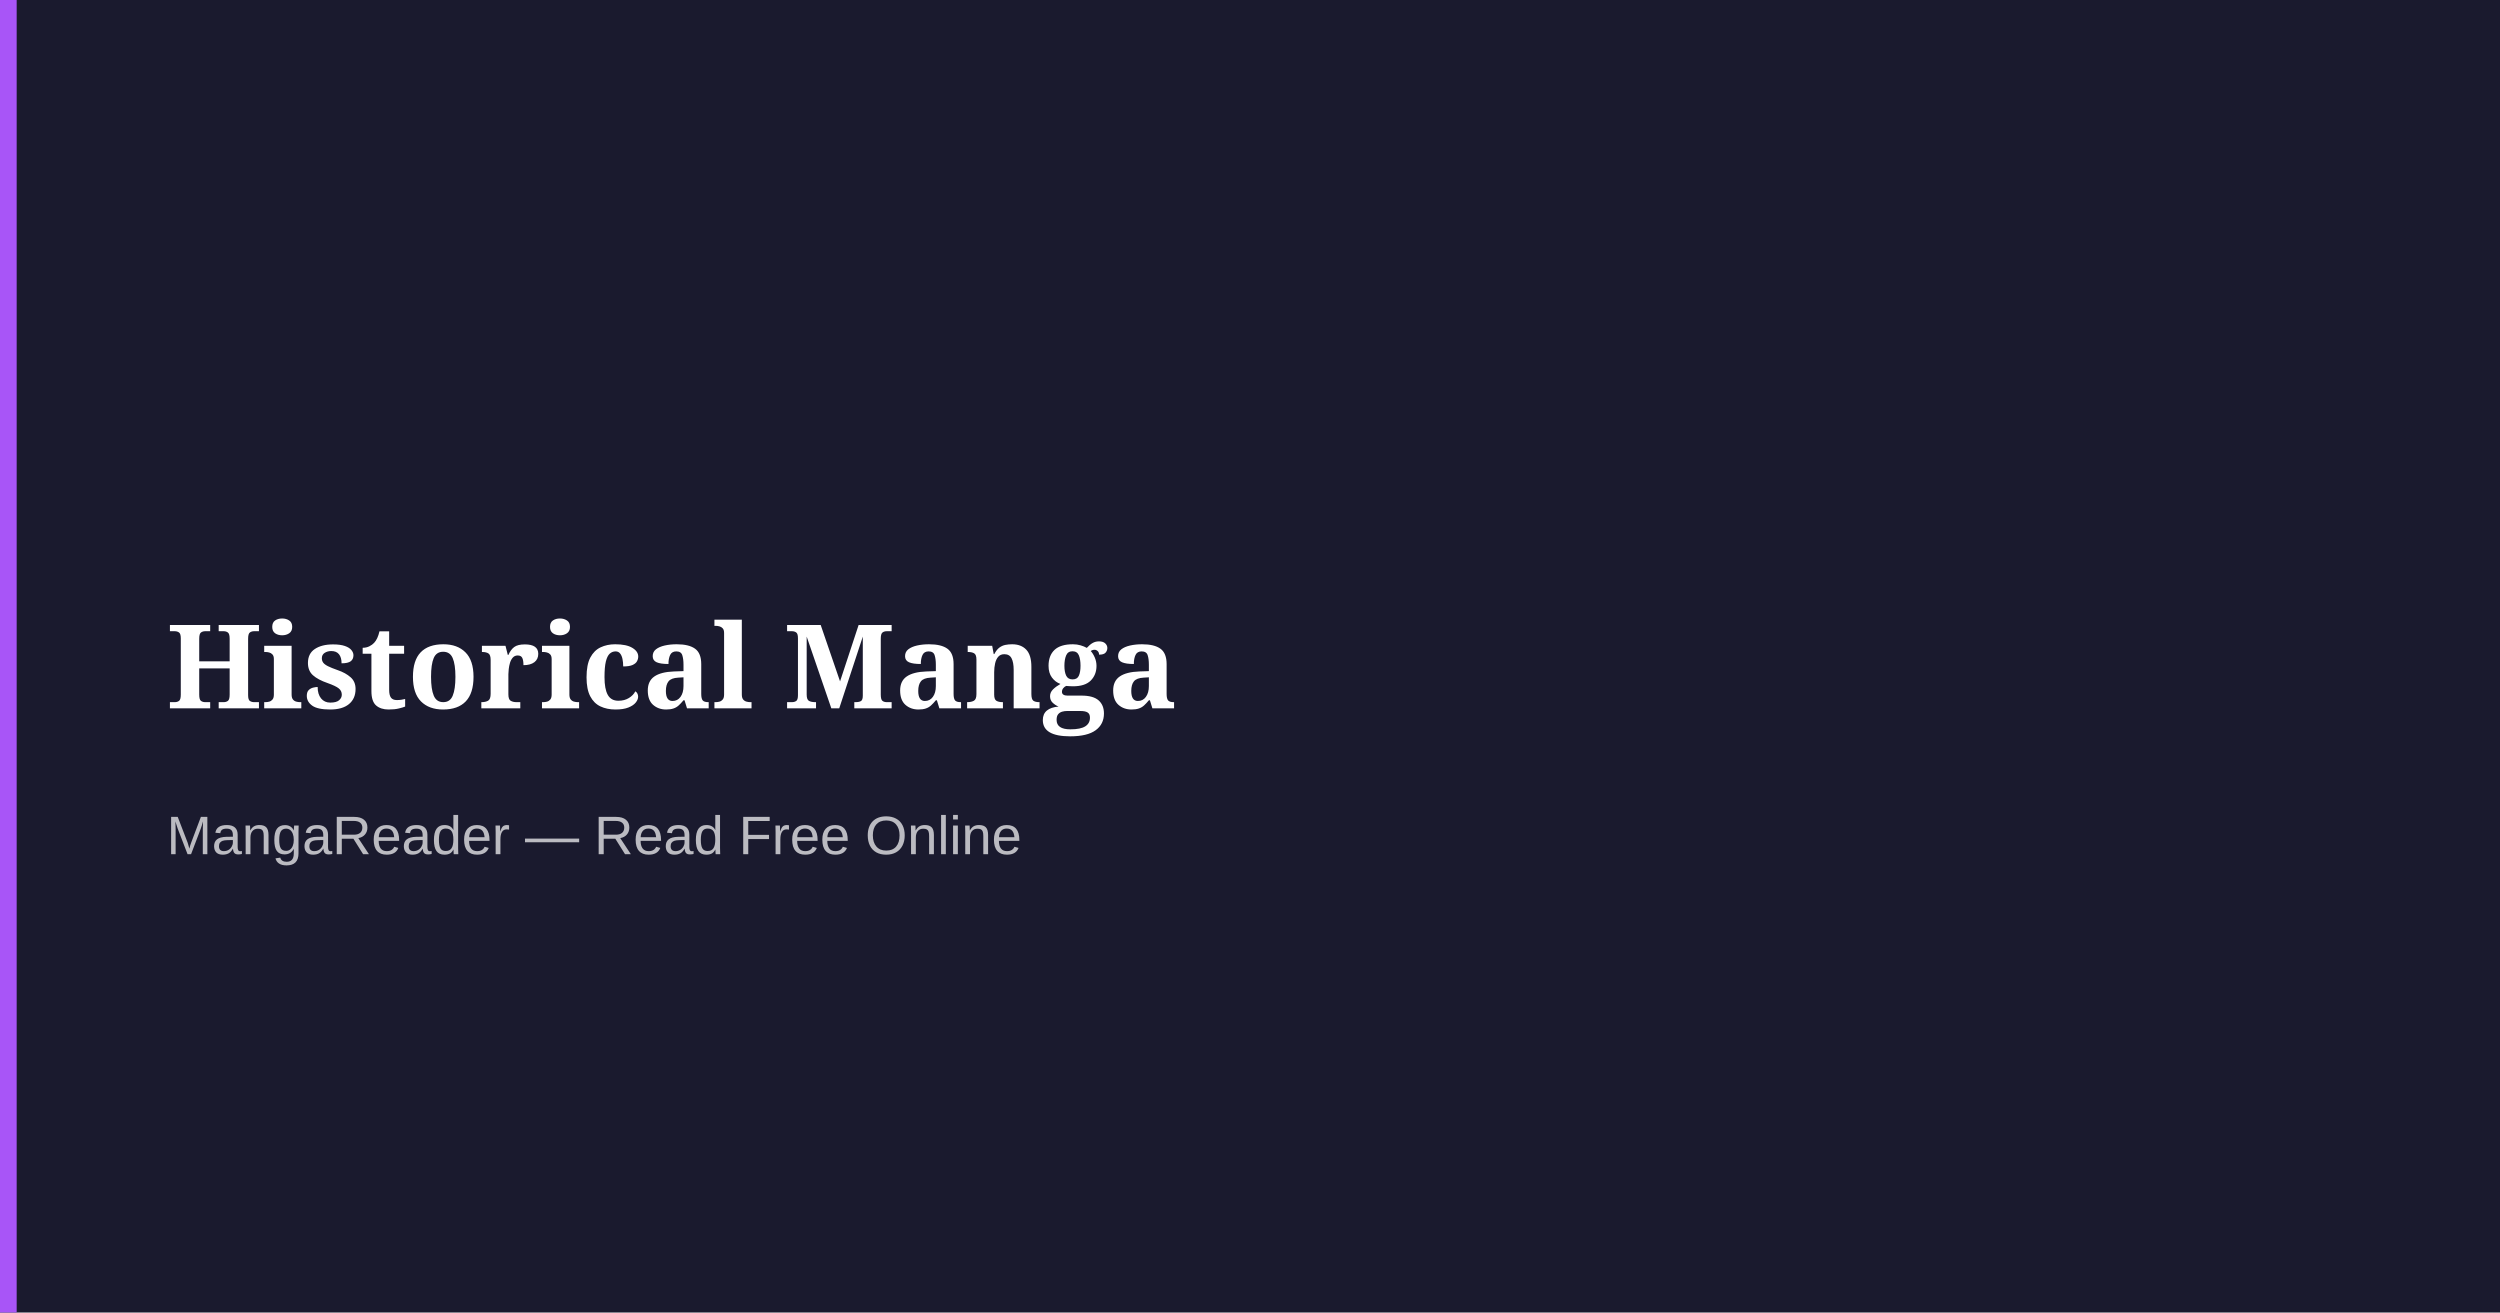
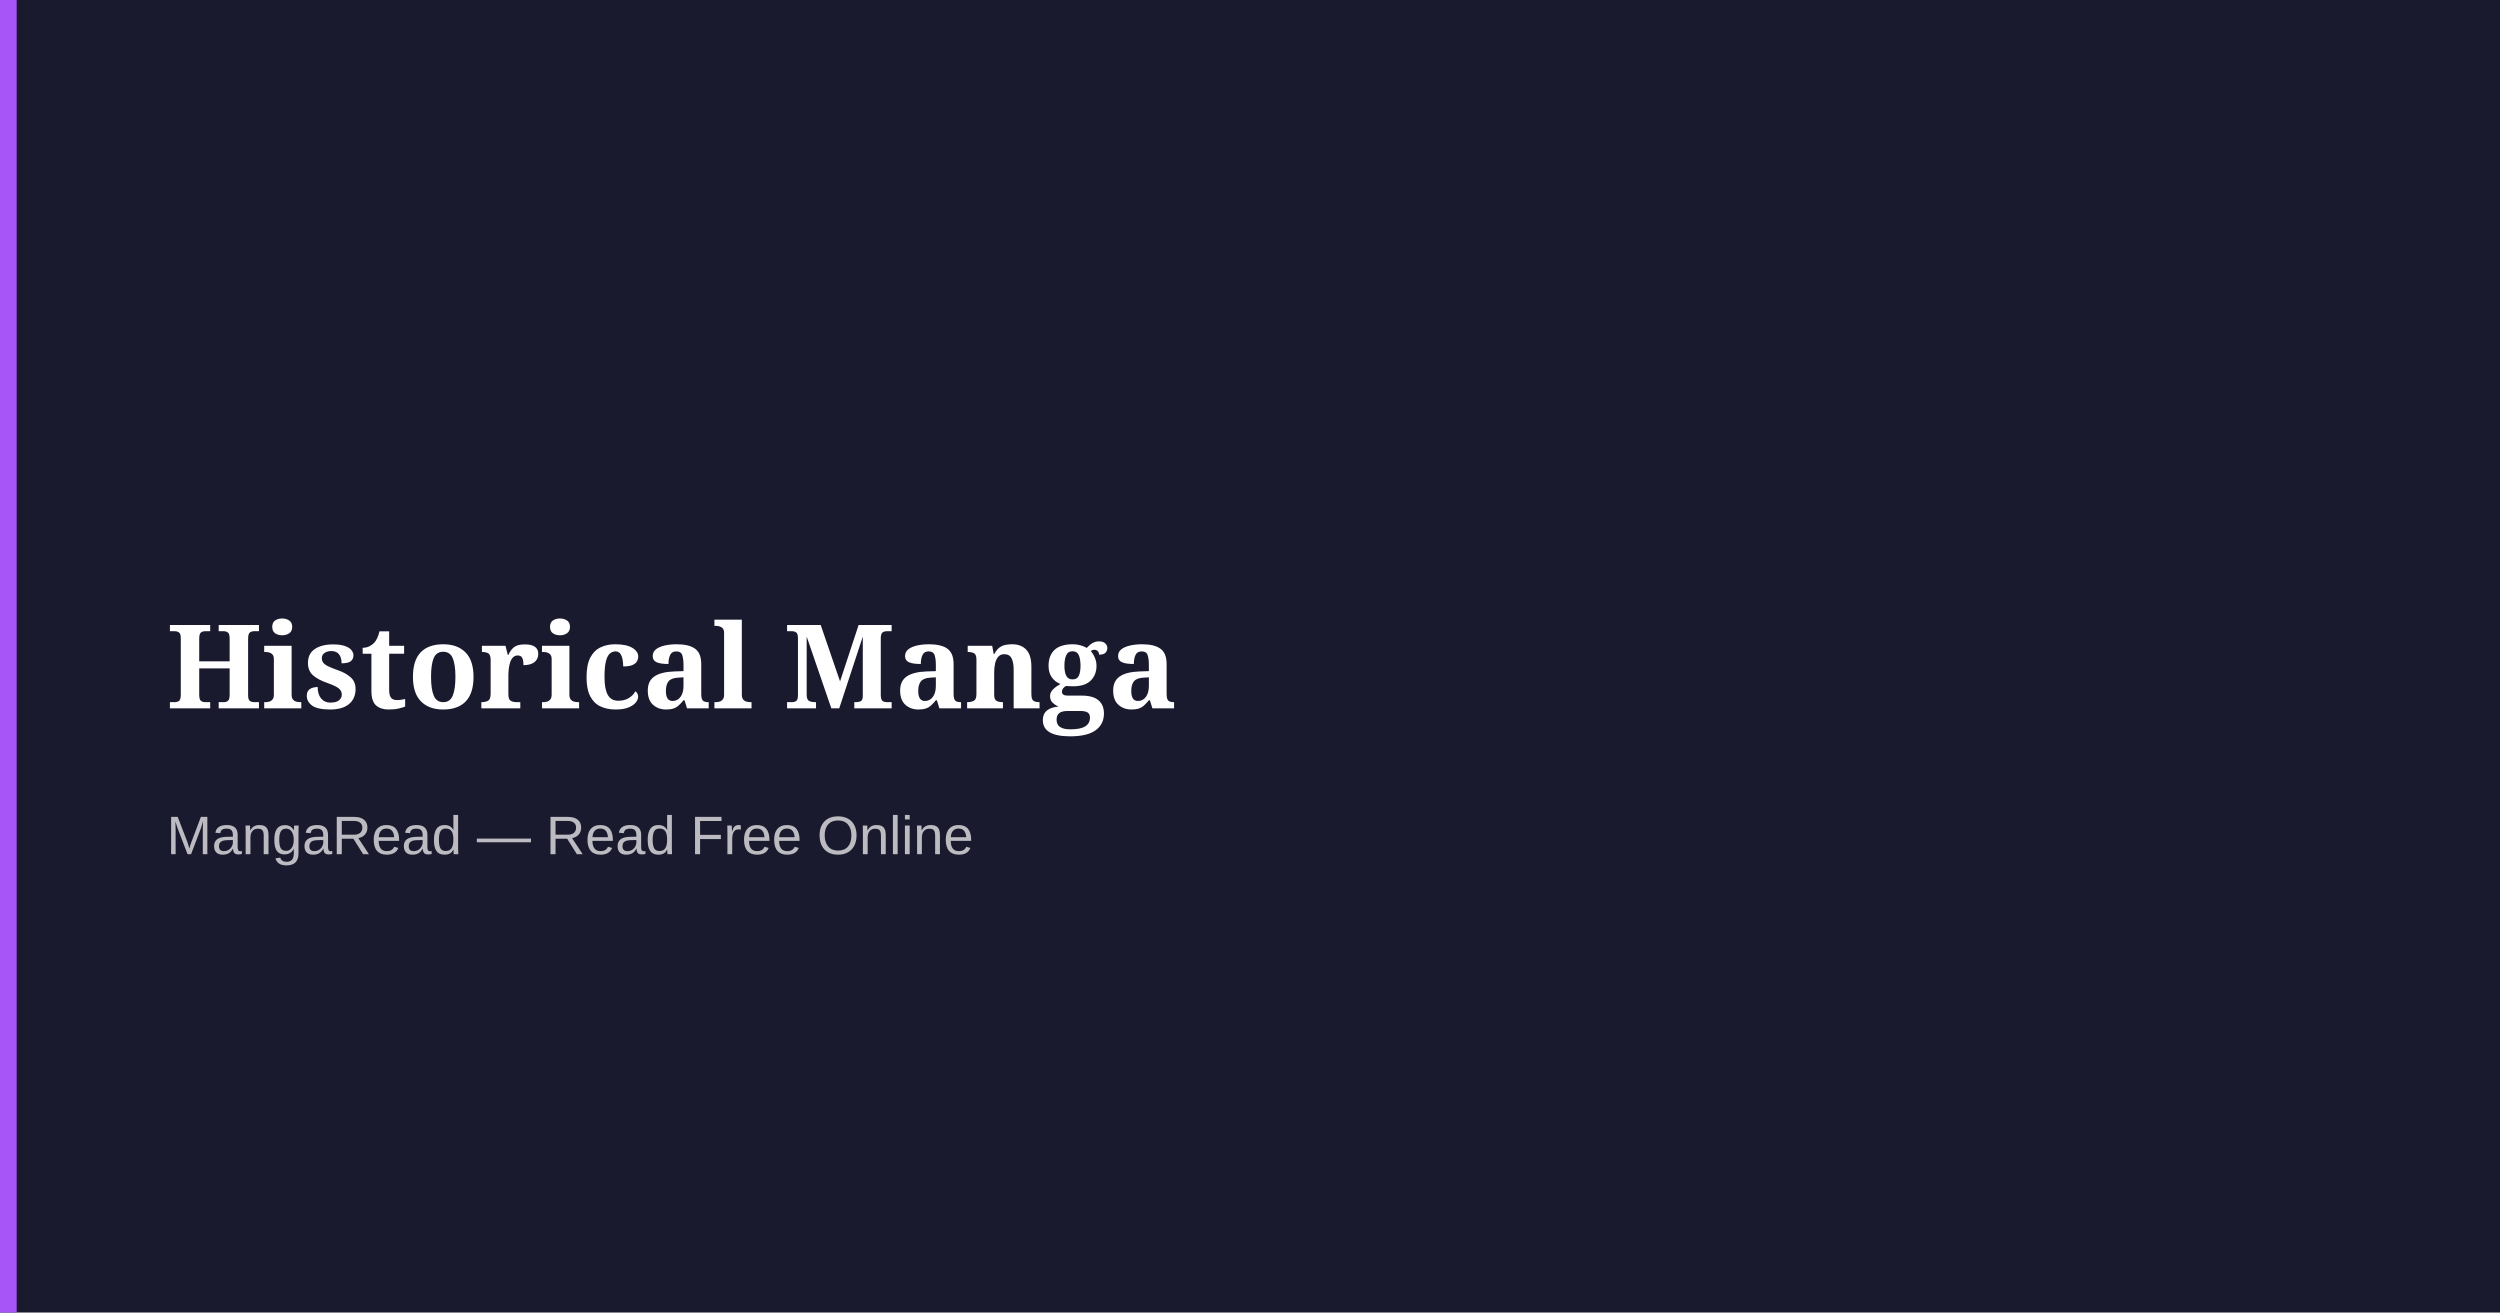
<svg xmlns="http://www.w3.org/2000/svg" width="1200" height="630" viewBox="0 0 1200 630">
  <rect width="1200" height="630" fill="#1a1a2e" />
  <rect x="0" y="0" width="8" height="630" fill="#a855f7" />
  <text x="80" y="340" font-family="Georgia, serif" font-size="56" fill="#fff" font-weight="bold">Historical Manga</text>
-   <text x="80" y="410" font-family="Arial, sans-serif" font-size="26" fill="#fff" opacity="0.7">MangaReader — Read Free Online</text>
+   <text x="80" y="410" font-family="Arial, sans-serif" font-size="26" fill="#fff" opacity="0.7">MangaRead — Read Free Online</text>
</svg>
